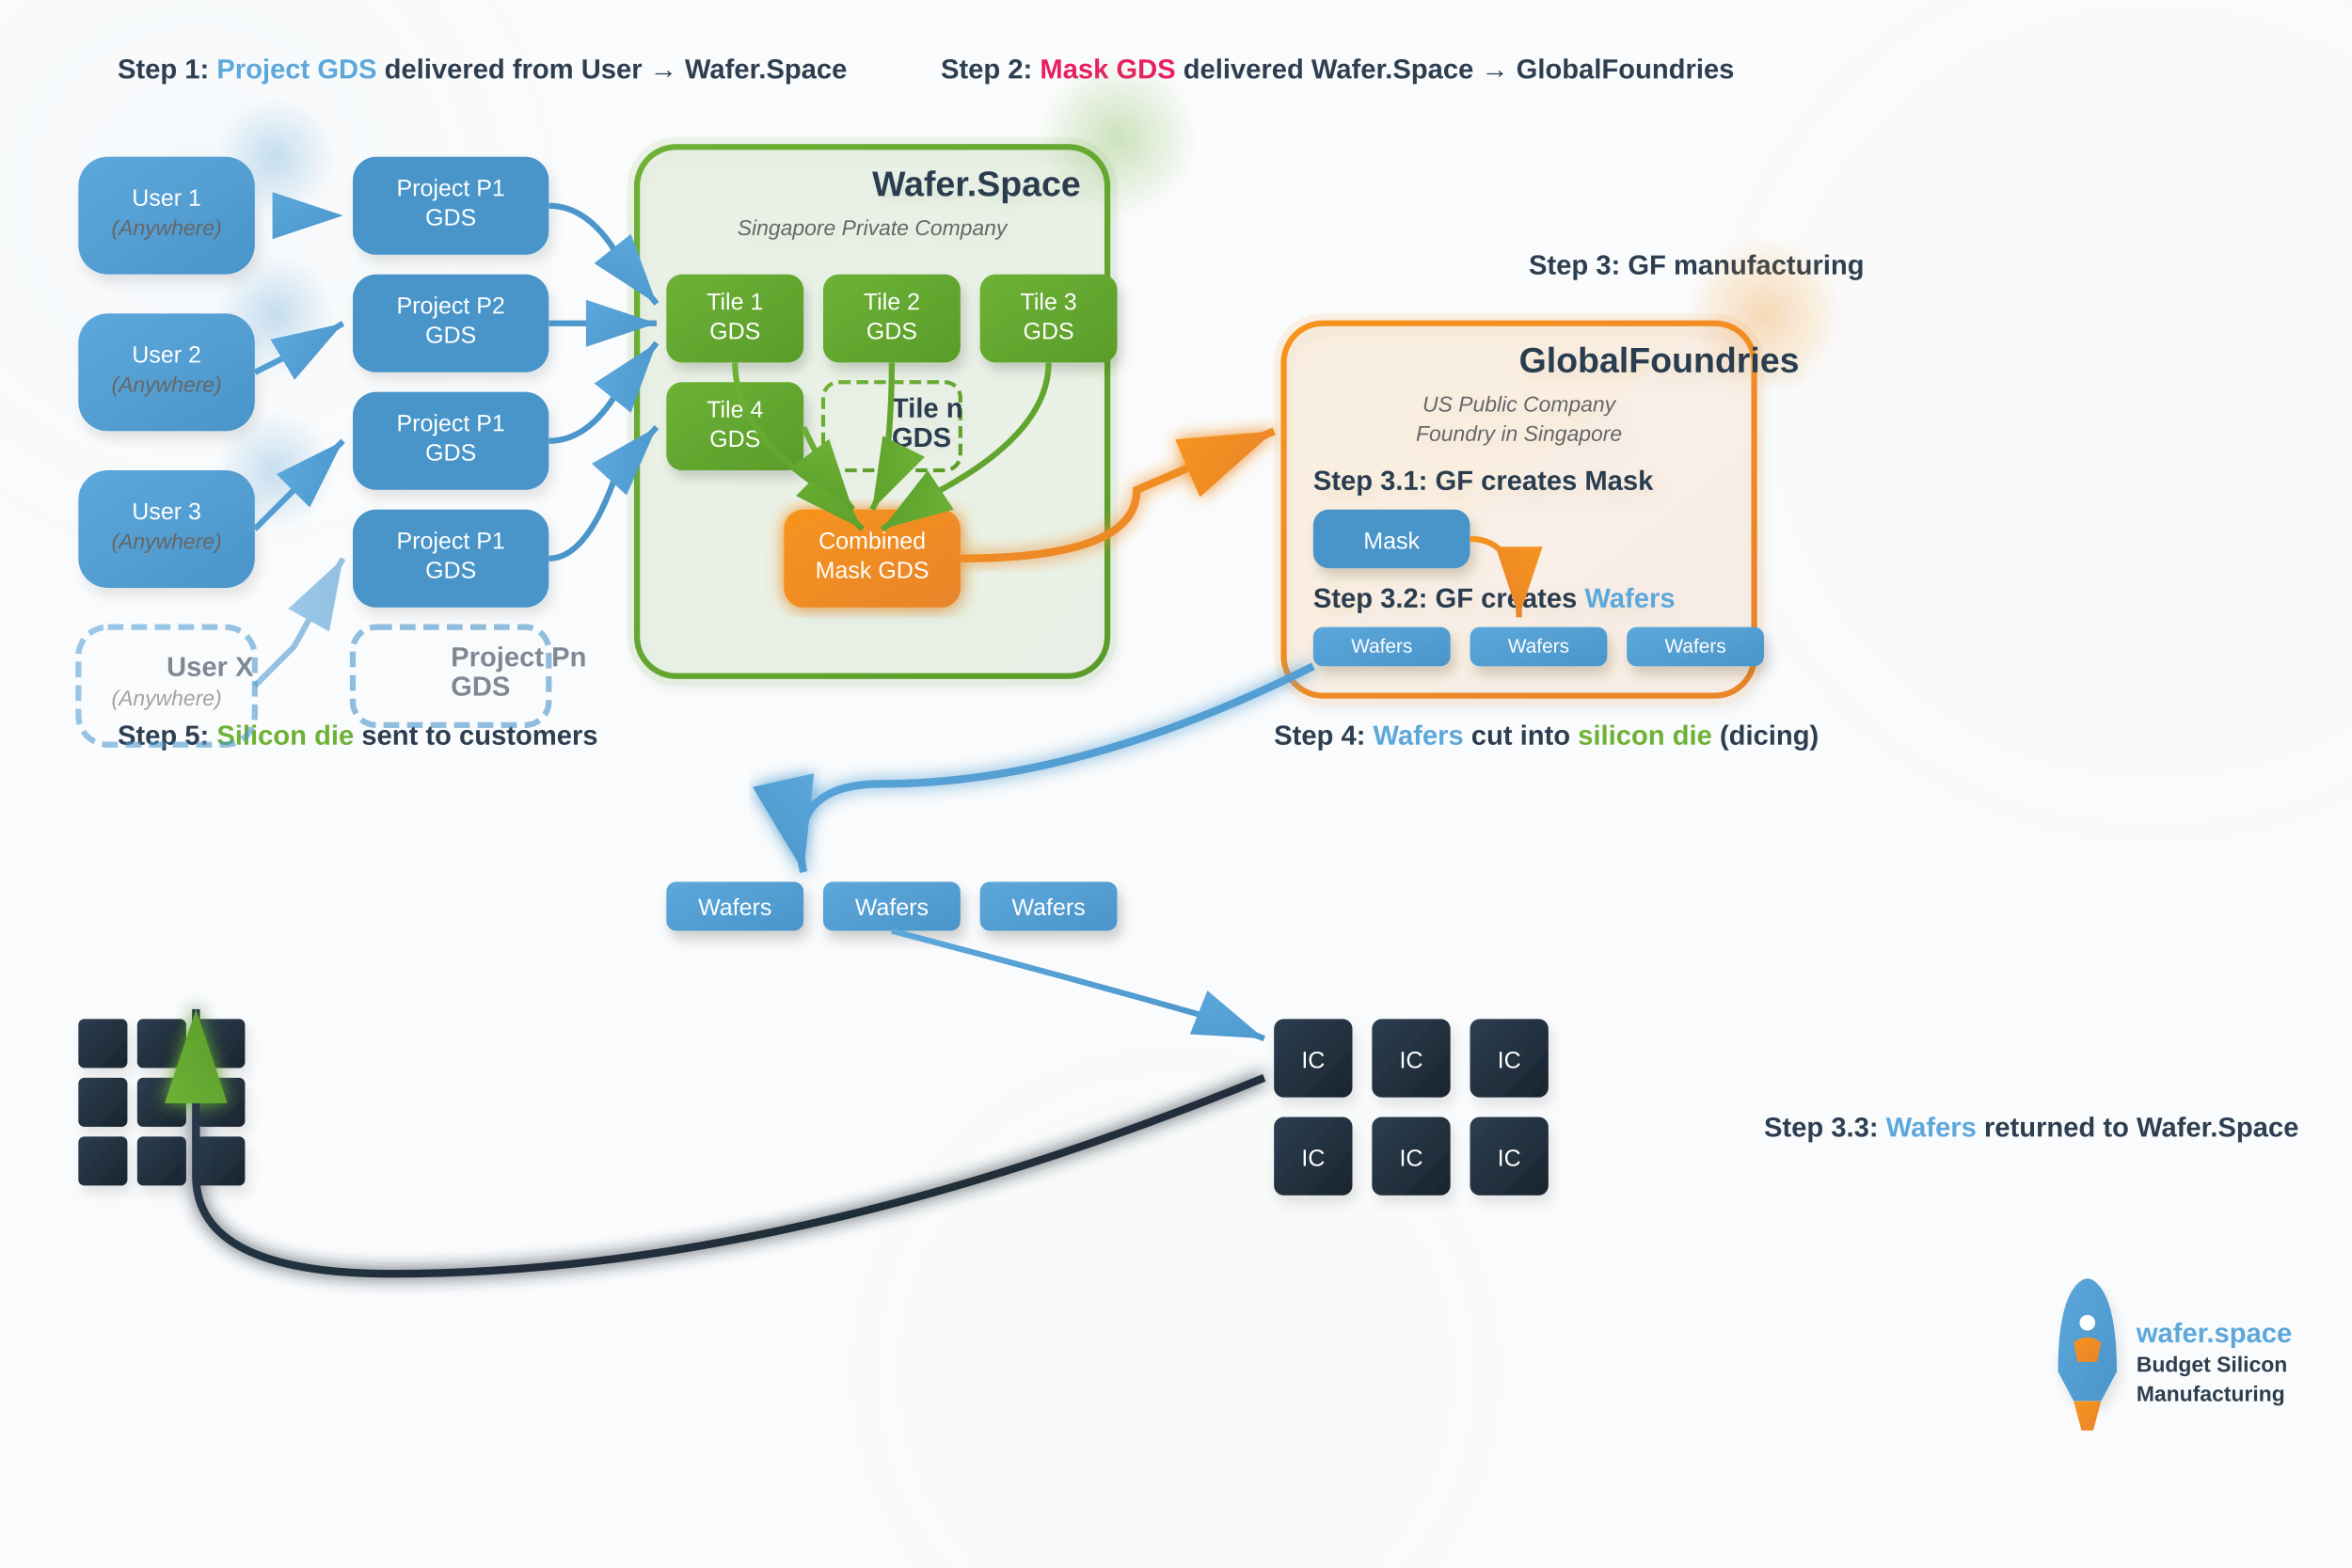
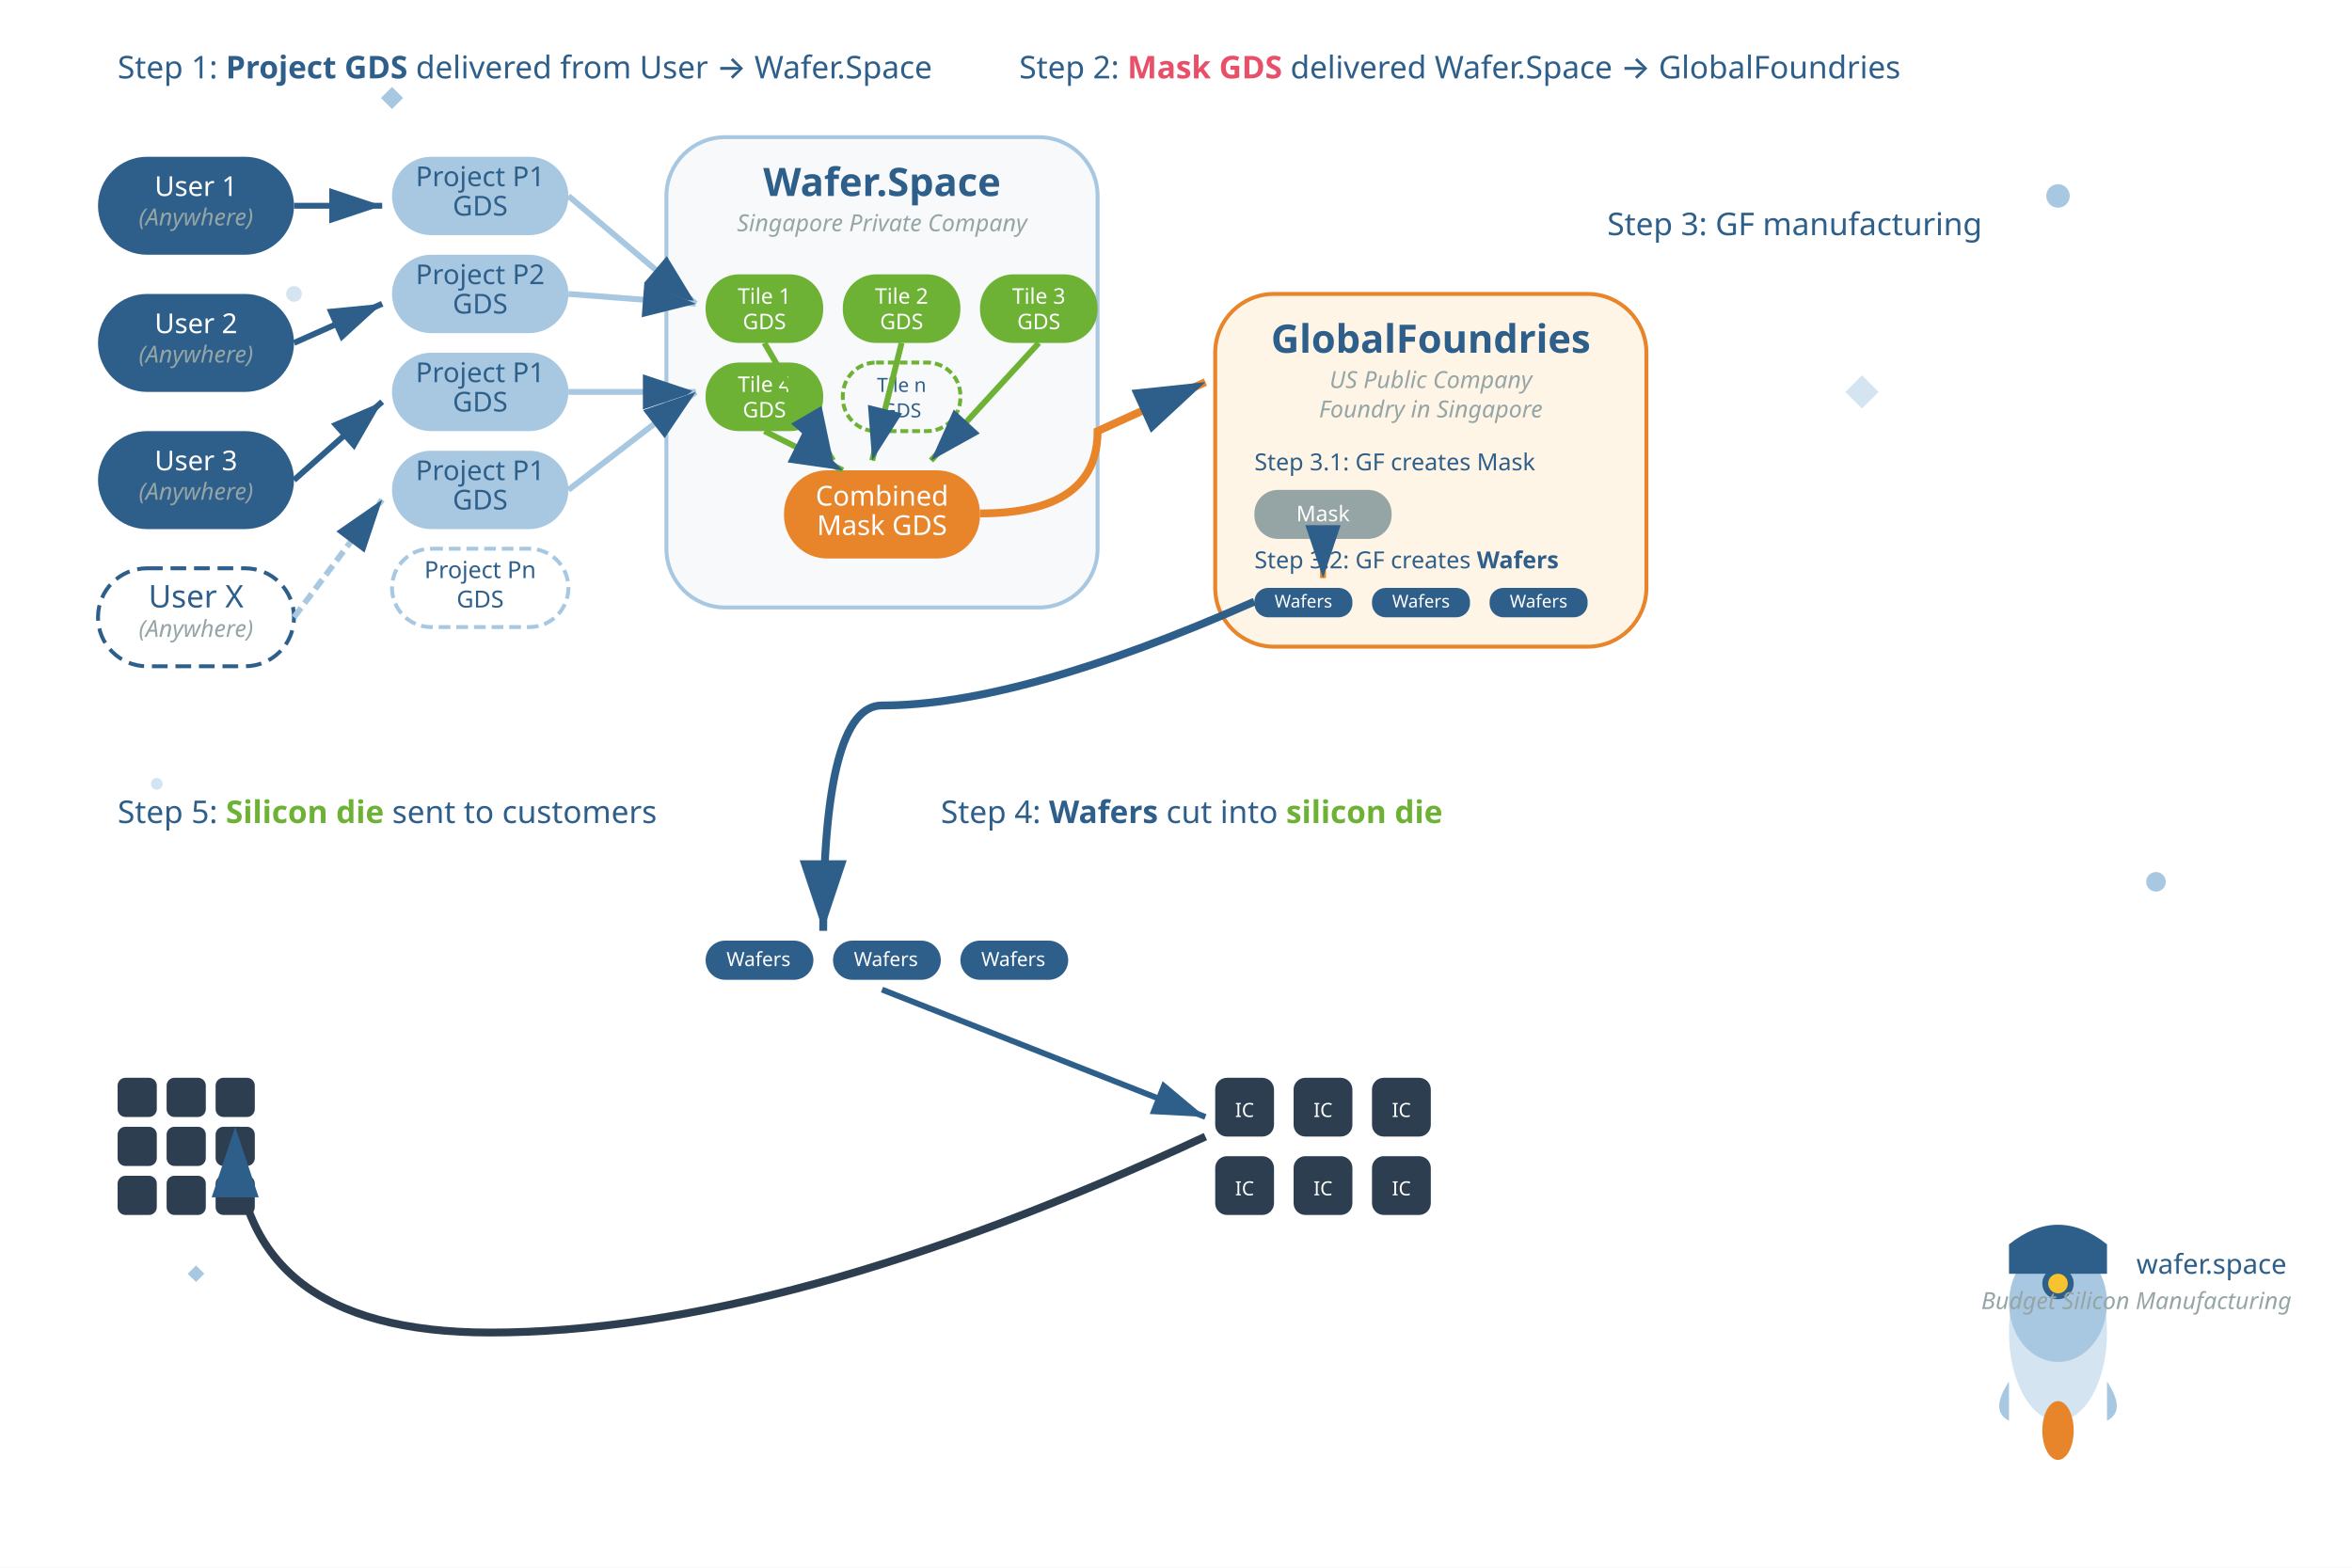
<svg xmlns="http://www.w3.org/2000/svg" viewBox="0 0 1200 800">
  <defs>
-     <linearGradient id="userGradient" x1="0%" y1="0%" x2="100%" y2="100%">
-       <stop offset="0%" style="stop-color:#5ca7db;stop-opacity:1" />
-       <stop offset="100%" style="stop-color:#4a95c9;stop-opacity:1" />
-     </linearGradient>
-     <linearGradient id="waferGradient" x1="0%" y1="0%" x2="100%" y2="100%">
-       <stop offset="0%" style="stop-color:#6db235;stop-opacity:1" />
-       <stop offset="100%" style="stop-color:#5a9c2a;stop-opacity:1" />
-     </linearGradient>
-     <linearGradient id="foundryGradient" x1="0%" y1="0%" x2="100%" y2="100%">
-       <stop offset="0%" style="stop-color:#f7941e;stop-opacity:1" />
-       <stop offset="100%" style="stop-color:#e8842a;stop-opacity:1" />
-     </linearGradient>
-     <linearGradient id="chipGradient" x1="0%" y1="0%" x2="100%" y2="100%">
-       <stop offset="0%" style="stop-color:#2c3e50;stop-opacity:1" />
-       <stop offset="100%" style="stop-color:#1a252f;stop-opacity:1" />
-     </linearGradient>
-     <radialGradient id="glowBlue" cx="50%" cy="50%" r="50%">
-       <stop offset="0%" style="stop-color:#5ca7db;stop-opacity:0.3" />
-       <stop offset="100%" style="stop-color:#5ca7db;stop-opacity:0" />
-     </radialGradient>
-     <radialGradient id="glowGreen" cx="50%" cy="50%" r="50%">
-       <stop offset="0%" style="stop-color:#6db235;stop-opacity:0.3" />
-       <stop offset="100%" style="stop-color:#6db235;stop-opacity:0" />
-     </radialGradient>
-     <radialGradient id="glowOrange" cx="50%" cy="50%" r="50%">
-       <stop offset="0%" style="stop-color:#f7941e;stop-opacity:0.3" />
-       <stop offset="100%" style="stop-color:#f7941e;stop-opacity:0" />
-     </radialGradient>
-     <filter id="dropShadow" x="-50%" y="-50%" width="200%" height="200%">
-       <feGaussianBlur in="SourceAlpha" stdDeviation="3" />
-       <feOffset dx="2" dy="4" result="offset" />
-       <feFlood flood-color="#000000" flood-opacity="0.1" />
-       <feComposite in2="offset" operator="in" />
-       <feMerge>
-         <feMergeNode />
-         <feMergeNode in="SourceGraphic" />
-       </feMerge>
-     </filter>
-     <filter id="glow">
-       <feGaussianBlur stdDeviation="4" result="coloredBlur" />
-       <feMerge>
-         <feMergeNode in="coloredBlur" />
-         <feMergeNode in="SourceGraphic" />
-       </feMerge>
-     </filter>
-     <marker id="arrowhead" markerWidth="12" markerHeight="8" refX="12" refY="4" orient="auto" markerUnits="strokeWidth">
-       <polygon points="0 0, 12 4, 0 8" fill="url(#userGradient)" />
+     <style>
+       .rocket-blue { fill: #2E5F8A; }
+       .rocket-light-blue { fill: #A8C8E1; }
+       .rocket-pale-blue { fill: #D4E4F1; }
+       .rocket-yellow { fill: #F7C32E; }
+       .rocket-orange { fill: #E8842A; }
+       .rocket-green { fill: #6DB235; }
+       .rocket-dark { fill: #2C3E50; }
+       .rocket-light { fill: #F8F9FA; }
+       .rocket-gray { fill: #95A5A6; }
+       
+       .title-text { 
+         font-family: 'Segoe UI', -apple-system, sans-serif; 
+         font-size: 20px; 
+         font-weight: 600; 
+         fill: #2E5F8A; 
+       }
+       .label-text { 
+         font-family: 'Segoe UI', -apple-system, sans-serif; 
+         font-size: 14px; 
+         font-weight: 500; 
+         fill: white; 
+         text-anchor: middle; 
+       }
+       .step-text { 
+         font-family: 'Segoe UI', -apple-system, sans-serif; 
+         font-size: 16px; 
+         font-weight: 500; 
+         fill: #2E5F8A; 
+       }
+       .company-text { 
+         font-family: 'Segoe UI', -apple-system, sans-serif; 
+         font-size: 12px; 
+         font-weight: 400; 
+         fill: #95A5A6; 
+         text-anchor: middle; 
+         font-style: italic; 
+       }
+       
+       .highlight-blue { fill: #2E5F8A; font-weight: 600; }
+       .highlight-magenta { fill: #E8506A; font-weight: 600; }
+       .highlight-green { fill: #6DB235; font-weight: 600; }
+       .highlight-orange { fill: #E8842A; font-weight: 600; }
+     </style>
+     <marker id="arrow" markerWidth="10" markerHeight="10" refX="9" refY="3" orient="auto" markerUnits="strokeWidth">
+       <polygon points="0,0 0,6 9,3" fill="#2E5F8A" />
    </marker>
-     <marker id="arrowheadOrange" markerWidth="12" markerHeight="8" refX="12" refY="4" orient="auto" markerUnits="strokeWidth">
-       <polygon points="0 0, 12 4, 0 8" fill="url(#foundryGradient)" />
-     </marker>
-     <marker id="arrowheadGreen" markerWidth="12" markerHeight="8" refX="12" refY="4" orient="auto" markerUnits="strokeWidth">
-       <polygon points="0 0, 12 4, 0 8" fill="url(#waferGradient)" />
-     </marker>
-     <style>
-       .title-text { font-family: 'Segoe UI', Arial, sans-serif; font-size: 18px; font-weight: bold; fill: #2c3e50; }
-       .step-text { font-family: 'Segoe UI', Arial, sans-serif; font-size: 14px; font-weight: 600; fill: #2c3e50; }
-       .label-text { font-family: 'Segoe UI', Arial, sans-serif; font-size: 12px; font-weight: 500; fill: white; text-anchor: middle; }
-       .company-text { font-family: 'Segoe UI', Arial, sans-serif; font-size: 11px; font-weight: 400; fill: #666; text-anchor: middle; font-style: italic; }
-       .highlight-blue { fill: #5ca7db; font-weight: bold; }
-       .highlight-magenta { fill: #e91e63; font-weight: bold; }
-       .highlight-green { fill: #6db235; font-weight: bold; }
-     </style>
  </defs>
-   <rect width="1200" height="800" fill="#fafbfc" />
-   <circle cx="100" cy="100" r="200" fill="url(#glowBlue)" opacity="0.1" />
-   <circle cx="1100" cy="200" r="250" fill="url(#glowOrange)" opacity="0.1" />
-   <circle cx="600" cy="700" r="180" fill="url(#glowGreen)" opacity="0.1" />
+   <rect width="1200" height="800" fill="white" />
+   <circle cx="150" cy="150" r="4" class="rocket-pale-blue" />
+   <circle cx="1050" cy="100" r="6" class="rocket-light-blue" />
+   <circle cx="80" cy="400" r="3" class="rocket-pale-blue" />
+   <circle cx="1100" cy="450" r="5" class="rocket-light-blue" />
+   <g transform="translate(200,50) rotate(45)">
+     <rect x="-4" y="-4" width="8" height="8" class="rocket-light-blue" />
+   </g>
+   <g transform="translate(950,200) rotate(45)">
+     <rect x="-6" y="-6" width="12" height="12" class="rocket-pale-blue" />
+   </g>
+   <g transform="translate(100,650) rotate(45)">
+     <rect x="-3" y="-3" width="6" height="6" class="rocket-light-blue" />
+   </g>
  <text x="60" y="40" class="step-text">Step 1: <tspan class="highlight-blue">Project GDS</tspan> delivered from User → Wafer.Space</text>
-   <text x="480" y="40" class="step-text">Step 2: <tspan class="highlight-magenta">Mask GDS</tspan> delivered Wafer.Space → GlobalFoundries</text>
-   <text x="60" y="380" class="step-text">Step 5: <tspan class="highlight-green">Silicon die</tspan> sent to customers</text>
-   <text x="650" y="380" class="step-text">Step 4: <tspan class="highlight-blue">Wafers</tspan> cut into <tspan class="highlight-green">silicon die</tspan> (dicing)</text>
-   <text x="780" y="140" class="step-text">Step 3: GF manufacturing</text>
-   <text x="900" y="580" class="step-text">Step 3.3: <tspan class="highlight-blue">Wafers</tspan> returned to Wafer.Space</text>
+   <text x="520" y="40" class="step-text">Step 2: <tspan class="highlight-magenta">Mask GDS</tspan> delivered Wafer.Space → GlobalFoundries</text>
+   <text x="820" y="120" class="step-text">Step 3: GF manufacturing</text>
+   <text x="480" y="420" class="step-text">Step 4: <tspan class="highlight-blue">Wafers</tspan> cut into <tspan class="highlight-green">silicon die</tspan>
+   </text>
+   <text x="60" y="420" class="step-text">Step 5: <tspan class="highlight-green">Silicon die</tspan> sent to customers</text>
  <g id="users">
-     <g filter="url(#dropShadow)">
-       <rect x="40" y="80" width="90" height="60" rx="15" fill="url(#userGradient)" />
-       <circle cx="140" cy="80" r="30" fill="url(#glowBlue)" />
-       <text x="85" y="105" class="label-text">User 1</text>
-       <text x="85" y="120" class="company-text" fill="rgba(255,255,255,0.8)">(Anywhere)</text>
-     </g>
-     <g filter="url(#dropShadow)">
-       <rect x="40" y="160" width="90" height="60" rx="15" fill="url(#userGradient)" />
-       <circle cx="140" cy="160" r="30" fill="url(#glowBlue)" />
-       <text x="85" y="185" class="label-text">User 2</text>
-       <text x="85" y="200" class="company-text" fill="rgba(255,255,255,0.8)">(Anywhere)</text>
-     </g>
-     <g filter="url(#dropShadow)">
-       <rect x="40" y="240" width="90" height="60" rx="15" fill="url(#userGradient)" />
-       <circle cx="140" cy="240" r="30" fill="url(#glowBlue)" />
-       <text x="85" y="265" class="label-text">User 3</text>
-       <text x="85" y="280" class="company-text" fill="rgba(255,255,255,0.8)">(Anywhere)</text>
-     </g>
-     <g opacity="0.6">
-       <rect x="40" y="320" width="90" height="60" rx="15" fill="none" stroke="url(#userGradient)" stroke-width="3" stroke-dasharray="8,4" />
-       <text x="85" y="345" class="step-text">User X</text>
-       <text x="85" y="360" class="company-text">(Anywhere)</text>
-     </g>
+     <rect x="50" y="80" width="100" height="50" rx="25" class="rocket-blue" />
+     <text x="100" y="100" class="label-text">User 1</text>
+     <text x="100" y="115" class="company-text" fill="rgba(255,255,255,0.8)">(Anywhere)</text>
+     <rect x="50" y="150" width="100" height="50" rx="25" class="rocket-blue" />
+     <text x="100" y="170" class="label-text">User 2</text>
+     <text x="100" y="185" class="company-text" fill="rgba(255,255,255,0.8)">(Anywhere)</text>
+     <rect x="50" y="220" width="100" height="50" rx="25" class="rocket-blue" />
+     <text x="100" y="240" class="label-text">User 3</text>
+     <text x="100" y="255" class="company-text" fill="rgba(255,255,255,0.8)">(Anywhere)</text>
+     <rect x="50" y="290" width="100" height="50" rx="25" fill="none" stroke="#2E5F8A" stroke-width="2" stroke-dasharray="8,4" />
+     <text x="100" y="310" class="step-text" style="text-anchor: middle;">User X</text>
+     <text x="100" y="325" class="company-text">(Anywhere)</text>
  </g>
  <g id="project-gds">
-     <g filter="url(#dropShadow)">
-       <rect x="180" y="80" width="100" height="50" rx="12" fill="#4a95c9" />
-       <text x="230" y="100" class="label-text">Project P1</text>
-       <text x="230" y="115" class="label-text">GDS</text>
-     </g>
-     <g filter="url(#dropShadow)">
-       <rect x="180" y="140" width="100" height="50" rx="12" fill="#4a95c9" />
-       <text x="230" y="160" class="label-text">Project P2</text>
-       <text x="230" y="175" class="label-text">GDS</text>
-     </g>
-     <g filter="url(#dropShadow)">
-       <rect x="180" y="200" width="100" height="50" rx="12" fill="#4a95c9" />
-       <text x="230" y="220" class="label-text">Project P1</text>
-       <text x="230" y="235" class="label-text">GDS</text>
-     </g>
-     <g filter="url(#dropShadow)">
-       <rect x="180" y="260" width="100" height="50" rx="12" fill="#4a95c9" />
-       <text x="230" y="280" class="label-text">Project P1</text>
-       <text x="230" y="295" class="label-text">GDS</text>
-     </g>
-     <g opacity="0.6">
-       <rect x="180" y="320" width="100" height="50" rx="12" fill="none" stroke="#4a95c9" stroke-width="3" stroke-dasharray="8,4" />
-       <text x="230" y="340" class="step-text">Project Pn</text>
-       <text x="230" y="355" class="step-text">GDS</text>
-     </g>
-   </g>
-   <g id="wafer-space" filter="url(#dropShadow)">
-     <rect x="320" y="70" width="250" height="280" rx="25" fill="url(#waferGradient)" opacity="0.1" />
-     <rect x="325" y="75" width="240" height="270" rx="20" fill="none" stroke="url(#waferGradient)" stroke-width="3" />
-     <circle cx="570" cy="70" r="40" fill="url(#glowGreen)" />
-     <text x="445" y="100" class="title-text">Wafer.Space</text>
-     <text x="445" y="120" class="company-text">Singapore Private Company</text>
-     <g id="tiles">
-       <rect x="340" y="140" width="70" height="45" rx="8" fill="url(#waferGradient)" filter="url(#dropShadow)" />
-       <text x="375" y="158" class="label-text">Tile 1</text>
-       <text x="375" y="173" class="label-text">GDS</text>
-       <rect x="420" y="140" width="70" height="45" rx="8" fill="url(#waferGradient)" filter="url(#dropShadow)" />
-       <text x="455" y="158" class="label-text">Tile 2</text>
-       <text x="455" y="173" class="label-text">GDS</text>
-       <rect x="500" y="140" width="70" height="45" rx="8" fill="url(#waferGradient)" filter="url(#dropShadow)" />
-       <text x="535" y="158" class="label-text">Tile 3</text>
-       <text x="535" y="173" class="label-text">GDS</text>
-       <rect x="340" y="195" width="70" height="45" rx="8" fill="url(#waferGradient)" filter="url(#dropShadow)" />
-       <text x="375" y="213" class="label-text">Tile 4</text>
-       <text x="375" y="228" class="label-text">GDS</text>
-       <rect x="420" y="195" width="70" height="45" rx="8" fill="none" stroke="url(#waferGradient)" stroke-width="2" stroke-dasharray="6,3" />
-       <text x="455" y="213" class="step-text">Tile n</text>
-       <text x="455" y="228" class="step-text">GDS</text>
-     </g>
-     <g filter="url(#glow)">
-       <rect x="400" y="260" width="90" height="50" rx="10" fill="url(#foundryGradient)" />
-       <text x="445" y="280" class="label-text">Combined</text>
-       <text x="445" y="295" class="label-text">Mask GDS</text>
-     </g>
-     <g id="wafers-return">
-       <rect x="340" y="450" width="70" height="25" rx="5" fill="url(#userGradient)" filter="url(#dropShadow)" />
-       <text x="375" y="467" class="label-text">Wafers</text>
-       <rect x="420" y="450" width="70" height="25" rx="5" fill="url(#userGradient)" filter="url(#dropShadow)" />
-       <text x="455" y="467" class="label-text">Wafers</text>
-       <rect x="500" y="450" width="70" height="25" rx="5" fill="url(#userGradient)" filter="url(#dropShadow)" />
-       <text x="535" y="467" class="label-text">Wafers</text>
-     </g>
-   </g>
-   <g id="globalfoundries" filter="url(#dropShadow)">
-     <rect x="650" y="160" width="250" height="200" rx="25" fill="url(#foundryGradient)" opacity="0.1" />
-     <rect x="655" y="165" width="240" height="190" rx="20" fill="none" stroke="url(#foundryGradient)" stroke-width="3" />
-     <circle cx="900" cy="160" r="40" fill="url(#glowOrange)" />
-     <text x="775" y="190" class="title-text">GlobalFoundries</text>
-     <text x="775" y="210" class="company-text">US Public Company</text>
-     <text x="775" y="225" class="company-text">Foundry in Singapore</text>
-     <g>
-       <text x="670" y="250" class="step-text">Step 3.1: GF creates Mask</text>
-       <rect x="670" y="260" width="80" height="30" rx="8" fill="#4a95c9" filter="url(#dropShadow)" />
-       <text x="710" y="280" class="label-text">Mask</text>
-       <text x="670" y="310" class="step-text">Step 3.2: GF creates <tspan class="highlight-blue">Wafers</tspan>
-       </text>
-       <rect x="670" y="320" width="70" height="20" rx="5" fill="url(#userGradient)" filter="url(#dropShadow)" />
-       <text x="705" y="333" class="label-text" style="font-size: 10px;">Wafers</text>
-       <rect x="750" y="320" width="70" height="20" rx="5" fill="url(#userGradient)" filter="url(#dropShadow)" />
-       <text x="785" y="333" class="label-text" style="font-size: 10px;">Wafers</text>
-       <rect x="830" y="320" width="70" height="20" rx="5" fill="url(#userGradient)" filter="url(#dropShadow)" />
-       <text x="865" y="333" class="label-text" style="font-size: 10px;">Wafers</text>
-     </g>
+     <rect x="200" y="80" width="90" height="40" rx="20" class="rocket-light-blue" />
+     <text x="245" y="95" class="label-text" style="fill: #2E5F8A;">Project P1</text>
+     <text x="245" y="110" class="label-text" style="fill: #2E5F8A;">GDS</text>
+     <rect x="200" y="130" width="90" height="40" rx="20" class="rocket-light-blue" />
+     <text x="245" y="145" class="label-text" style="fill: #2E5F8A;">Project P2</text>
+     <text x="245" y="160" class="label-text" style="fill: #2E5F8A;">GDS</text>
+     <rect x="200" y="180" width="90" height="40" rx="20" class="rocket-light-blue" />
+     <text x="245" y="195" class="label-text" style="fill: #2E5F8A;">Project P1</text>
+     <text x="245" y="210" class="label-text" style="fill: #2E5F8A;">GDS</text>
+     <rect x="200" y="230" width="90" height="40" rx="20" class="rocket-light-blue" />
+     <text x="245" y="245" class="label-text" style="fill: #2E5F8A;">Project P1</text>
+     <text x="245" y="260" class="label-text" style="fill: #2E5F8A;">GDS</text>
+     <rect x="200" y="280" width="90" height="40" rx="20" fill="none" stroke="#A8C8E1" stroke-width="2" stroke-dasharray="6,3" />
+     <text x="245" y="295" class="step-text" style="text-anchor: middle; font-size: 12px;">Project Pn</text>
+     <text x="245" y="310" class="step-text" style="text-anchor: middle; font-size: 12px;">GDS</text>
+   </g>
+   <g id="wafer-space">
+     <rect x="340" y="70" width="220" height="240" rx="30" fill="#F8F9FA" stroke="#A8C8E1" stroke-width="2" />
+     <text x="450" y="100" class="title-text" style="text-anchor: middle;">Wafer.Space</text>
+     <text x="450" y="118" class="company-text">Singapore Private Company</text>
+     <rect x="360" y="140" width="60" height="35" rx="17" class="rocket-green" />
+     <text x="390" y="155" class="label-text" style="font-size: 11px;">Tile 1</text>
+     <text x="390" y="168" class="label-text" style="font-size: 11px;">GDS</text>
+     <rect x="430" y="140" width="60" height="35" rx="17" class="rocket-green" />
+     <text x="460" y="155" class="label-text" style="font-size: 11px;">Tile 2</text>
+     <text x="460" y="168" class="label-text" style="font-size: 11px;">GDS</text>
+     <rect x="500" y="140" width="60" height="35" rx="17" class="rocket-green" />
+     <text x="530" y="155" class="label-text" style="font-size: 11px;">Tile 3</text>
+     <text x="530" y="168" class="label-text" style="font-size: 11px;">GDS</text>
+     <rect x="360" y="185" width="60" height="35" rx="17" class="rocket-green" />
+     <text x="390" y="200" class="label-text" style="font-size: 11px;">Tile 4</text>
+     <text x="390" y="213" class="label-text" style="font-size: 11px;">GDS</text>
+     <rect x="430" y="185" width="60" height="35" rx="17" fill="none" stroke="#6DB235" stroke-width="2" stroke-dasharray="4,2" />
+     <text x="460" y="200" class="step-text" style="text-anchor: middle; font-size: 10px;">Tile n</text>
+     <text x="460" y="213" class="step-text" style="text-anchor: middle; font-size: 10px;">GDS</text>
+     <rect x="400" y="240" width="100" height="45" rx="22" class="rocket-orange" />
+     <text x="450" y="258" class="label-text">Combined</text>
+     <text x="450" y="273" class="label-text">Mask GDS</text>
+     <rect x="360" y="480" width="55" height="20" rx="10" class="rocket-blue" />
+     <text x="387" y="493" class="label-text" style="font-size: 10px;">Wafers</text>
+     <rect x="425" y="480" width="55" height="20" rx="10" class="rocket-blue" />
+     <text x="452" y="493" class="label-text" style="font-size: 10px;">Wafers</text>
+     <rect x="490" y="480" width="55" height="20" rx="10" class="rocket-blue" />
+     <text x="517" y="493" class="label-text" style="font-size: 10px;">Wafers</text>
+   </g>
+   <g id="globalfoundries">
+     <rect x="620" y="150" width="220" height="180" rx="30" fill="#FEF5E7" stroke="#E8842A" stroke-width="2" />
+     <text x="730" y="180" class="title-text" style="text-anchor: middle;">GlobalFoundries</text>
+     <text x="730" y="198" class="company-text">US Public Company</text>
+     <text x="730" y="213" class="company-text">Foundry in Singapore</text>
+     <text x="640" y="240" class="step-text" style="font-size: 12px;">Step 3.1: GF creates Mask</text>
+     <rect x="640" y="250" width="70" height="25" rx="12" class="rocket-gray" />
+     <text x="675" y="266" class="label-text" style="font-size: 11px;">Mask</text>
+     <text x="640" y="290" class="step-text" style="font-size: 12px;">Step 3.2: GF creates <tspan class="highlight-blue">Wafers</tspan>
+     </text>
+     <rect x="640" y="300" width="50" height="15" rx="7" class="rocket-blue" />
+     <text x="665" y="310" class="label-text" style="font-size: 9px;">Wafers</text>
+     <rect x="700" y="300" width="50" height="15" rx="7" class="rocket-blue" />
+     <text x="725" y="310" class="label-text" style="font-size: 9px;">Wafers</text>
+     <rect x="760" y="300" width="50" height="15" rx="7" class="rocket-blue" />
+     <text x="785" y="310" class="label-text" style="font-size: 9px;">Wafers</text>
  </g>
  <g id="ic-chips">
-     <rect x="650" y="520" width="40" height="40" rx="5" fill="url(#chipGradient)" filter="url(#dropShadow)" />
-     <text x="670" y="545" class="label-text">IC</text>
-     <rect x="700" y="520" width="40" height="40" rx="5" fill="url(#chipGradient)" filter="url(#dropShadow)" />
-     <text x="720" y="545" class="label-text">IC</text>
-     <rect x="750" y="520" width="40" height="40" rx="5" fill="url(#chipGradient)" filter="url(#dropShadow)" />
-     <text x="770" y="545" class="label-text">IC</text>
-     <rect x="650" y="570" width="40" height="40" rx="5" fill="url(#chipGradient)" filter="url(#dropShadow)" />
-     <text x="670" y="595" class="label-text">IC</text>
-     <rect x="700" y="570" width="40" height="40" rx="5" fill="url(#chipGradient)" filter="url(#dropShadow)" />
-     <text x="720" y="595" class="label-text">IC</text>
-     <rect x="750" y="570" width="40" height="40" rx="5" fill="url(#chipGradient)" filter="url(#dropShadow)" />
-     <text x="770" y="595" class="label-text">IC</text>
+     <rect x="620" y="550" width="30" height="30" rx="6" class="rocket-dark" />
+     <text x="635" y="570" class="label-text" style="font-size: 10px;">IC</text>
+     <rect x="660" y="550" width="30" height="30" rx="6" class="rocket-dark" />
+     <text x="675" y="570" class="label-text" style="font-size: 10px;">IC</text>
+     <rect x="700" y="550" width="30" height="30" rx="6" class="rocket-dark" />
+     <text x="715" y="570" class="label-text" style="font-size: 10px;">IC</text>
+     <rect x="620" y="590" width="30" height="30" rx="6" class="rocket-dark" />
+     <text x="635" y="610" class="label-text" style="font-size: 10px;">IC</text>
+     <rect x="660" y="590" width="30" height="30" rx="6" class="rocket-dark" />
+     <text x="675" y="610" class="label-text" style="font-size: 10px;">IC</text>
+     <rect x="700" y="590" width="30" height="30" rx="6" class="rocket-dark" />
+     <text x="715" y="610" class="label-text" style="font-size: 10px;">IC</text>
  </g>
  <g id="customer-chips">
-     <rect x="40" y="520" width="25" height="25" rx="3" fill="url(#chipGradient)" filter="url(#dropShadow)" />
-     <rect x="70" y="520" width="25" height="25" rx="3" fill="url(#chipGradient)" filter="url(#dropShadow)" />
-     <rect x="100" y="520" width="25" height="25" rx="3" fill="url(#chipGradient)" filter="url(#dropShadow)" />
-     <rect x="40" y="550" width="25" height="25" rx="3" fill="url(#chipGradient)" filter="url(#dropShadow)" />
-     <rect x="70" y="550" width="25" height="25" rx="3" fill="url(#chipGradient)" filter="url(#dropShadow)" />
-     <rect x="100" y="550" width="25" height="25" rx="3" fill="url(#chipGradient)" filter="url(#dropShadow)" />
-     <rect x="40" y="580" width="25" height="25" rx="3" fill="url(#chipGradient)" filter="url(#dropShadow)" />
-     <rect x="70" y="580" width="25" height="25" rx="3" fill="url(#chipGradient)" filter="url(#dropShadow)" />
-     <rect x="100" y="580" width="25" height="25" rx="3" fill="url(#chipGradient)" filter="url(#dropShadow)" />
-   </g>
-   <path d="M130 110 Q140 110 150 110 L175 110" stroke="url(#userGradient)" stroke-width="3" fill="none" marker-end="url(#arrowhead)" />
-   <path d="M130 190 Q140 185 150 180 L175 165" stroke="url(#userGradient)" stroke-width="3" fill="none" marker-end="url(#arrowhead)" />
-   <path d="M130 270 Q140 260 150 250 L175 225" stroke="url(#userGradient)" stroke-width="3" fill="none" marker-end="url(#arrowhead)" />
-   <path d="M130 350 Q140 340 150 330 L175 285" stroke="url(#userGradient)" stroke-width="3" fill="none" marker-end="url(#arrowhead)" opacity="0.6" />
-   <path d="M280 105 Q300 105 315 130 L335 155" stroke="#4a95c9" stroke-width="3" fill="none" marker-end="url(#arrowhead)" />
-   <path d="M280 165 Q300 165 315 165 L335 165" stroke="#4a95c9" stroke-width="3" fill="none" marker-end="url(#arrowhead)" />
-   <path d="M280 225 Q300 225 315 200 L335 175" stroke="#4a95c9" stroke-width="3" fill="none" marker-end="url(#arrowhead)" />
-   <path d="M280 285 Q300 285 315 240 L335 218" stroke="#4a95c9" stroke-width="3" fill="none" marker-end="url(#arrowhead)" />
-   <path d="M375 185 Q375 220 420 250 L440 270" stroke="url(#waferGradient)" stroke-width="3" fill="none" marker-end="url(#arrowheadGreen)" />
-   <path d="M455 185 Q455 220 450 250 L445 260" stroke="url(#waferGradient)" stroke-width="3" fill="none" marker-end="url(#arrowheadGreen)" />
-   <path d="M535 185 Q535 220 480 250 L450 270" stroke="url(#waferGradient)" stroke-width="3" fill="none" marker-end="url(#arrowheadGreen)" />
-   <path d="M410 218 Q420 240 435 260" stroke="url(#waferGradient)" stroke-width="3" fill="none" marker-end="url(#arrowheadGreen)" />
-   <path d="M490 285 Q580 285 580 250 L650 220" stroke="url(#foundryGradient)" stroke-width="4" fill="none" marker-end="url(#arrowheadOrange)" filter="url(#glow)" />
-   <path d="M750 275 Q775 275 775 315" stroke="url(#foundryGradient)" stroke-width="3" fill="none" marker-end="url(#arrowheadOrange)" />
-   <path d="M670 340 Q550 400 450 400 Q400 400 410 445" stroke="url(#userGradient)" stroke-width="4" fill="none" marker-end="url(#arrowhead)" filter="url(#glow)" />
-   <path d="M455 475 Q550 500 620 520 L645 530" stroke="url(#userGradient)" stroke-width="3" fill="none" marker-end="url(#arrowhead)" />
-   <path d="M645 550 Q400 650 200 650 Q100 650 100 600 L100 515" stroke="url(#chipGradient)" stroke-width="4" fill="none" marker-end="url(#arrowheadGreen)" filter="url(#glow)" />
-   <g id="rocket" transform="translate(1050, 650)">
-     <path d="M30,50 Q30,15 20,5 Q15,0 10,5 Q0,15 0,50 L8,65 L22,65 Z" fill="url(#userGradient)" filter="url(#dropShadow)" />
-     <path d="M8,35 Q15,30 22,35 L20,45 L10,45 Z" fill="url(#foundryGradient)" />
-     <circle cx="15" cy="25" r="4" fill="white" />
-     <path d="M8,65 L12,80 L18,80 L22,65" fill="url(#foundryGradient)" />
-     <text x="40" y="35" class="step-text" style="fill: #5ca7db;">wafer.space</text>
-     <text x="40" y="50" class="step-text" style="font-size: 11px;">Budget Silicon</text>
-     <text x="40" y="65" class="step-text" style="font-size: 11px;">Manufacturing</text>
+     <rect x="60" y="550" width="20" height="20" rx="4" class="rocket-dark" />
+     <rect x="85" y="550" width="20" height="20" rx="4" class="rocket-dark" />
+     <rect x="110" y="550" width="20" height="20" rx="4" class="rocket-dark" />
+     <rect x="60" y="575" width="20" height="20" rx="4" class="rocket-dark" />
+     <rect x="85" y="575" width="20" height="20" rx="4" class="rocket-dark" />
+     <rect x="110" y="575" width="20" height="20" rx="4" class="rocket-dark" />
+     <rect x="60" y="600" width="20" height="20" rx="4" class="rocket-dark" />
+     <rect x="85" y="600" width="20" height="20" rx="4" class="rocket-dark" />
+     <rect x="110" y="600" width="20" height="20" rx="4" class="rocket-dark" />
+   </g>
+   <line x1="150" y1="105" x2="195" y2="105" stroke="#2E5F8A" stroke-width="3" marker-end="url(#arrow)" />
+   <line x1="150" y1="175" x2="195" y2="155" stroke="#2E5F8A" stroke-width="3" marker-end="url(#arrow)" />
+   <line x1="150" y1="245" x2="195" y2="205" stroke="#2E5F8A" stroke-width="3" marker-end="url(#arrow)" />
+   <line x1="150" y1="315" x2="195" y2="255" stroke="#A8C8E1" stroke-width="3" stroke-dasharray="6,3" marker-end="url(#arrow)" />
+   <line x1="290" y1="100" x2="355" y2="155" stroke="#A8C8E1" stroke-width="3" marker-end="url(#arrow)" />
+   <line x1="290" y1="150" x2="355" y2="155" stroke="#A8C8E1" stroke-width="3" marker-end="url(#arrow)" />
+   <line x1="290" y1="200" x2="355" y2="200" stroke="#A8C8E1" stroke-width="3" marker-end="url(#arrow)" />
+   <line x1="290" y1="250" x2="355" y2="200" stroke="#A8C8E1" stroke-width="3" marker-end="url(#arrow)" />
+   <line x1="390" y1="175" x2="425" y2="235" stroke="#6DB235" stroke-width="3" marker-end="url(#arrow)" />
+   <line x1="460" y1="175" x2="445" y2="235" stroke="#6DB235" stroke-width="3" marker-end="url(#arrow)" />
+   <line x1="530" y1="175" x2="475" y2="235" stroke="#6DB235" stroke-width="3" marker-end="url(#arrow)" />
+   <line x1="390" y1="220" x2="430" y2="240" stroke="#6DB235" stroke-width="3" marker-end="url(#arrow)" />
+   <path d="M 500 262 Q 560 262 560 220 L 615 195" stroke="#E8842A" stroke-width="4" fill="none" marker-end="url(#arrow)" />
+   <line x1="675" y1="275" x2="675" y2="295" stroke="#E8842A" stroke-width="3" marker-end="url(#arrow)" />
+   <path d="M 640 307 Q 520 360 450 360 Q 420 360 420 475" stroke="#2E5F8A" stroke-width="4" fill="none" marker-end="url(#arrow)" />
+   <line x1="450" y1="505" x2="615" y2="570" stroke="#2E5F8A" stroke-width="3" marker-end="url(#arrow)" />
+   <path d="M 615 580 Q 400 680 250 680 Q 120 680 120 575" stroke="#2C3E50" stroke-width="4" fill="none" marker-end="url(#arrow)" />
+   <g id="rocket" transform="translate(1000, 600)">
+     <ellipse cx="50" cy="80" rx="25" ry="45" class="rocket-pale-blue" />
+     <ellipse cx="50" cy="65" rx="25" ry="30" class="rocket-light-blue" />
+     <path d="M 25 35 Q 50 15 75 35 L 75 50 L 25 50 Z" class="rocket-blue" />
+     <circle cx="50" cy="55" r="8" class="rocket-blue" />
+     <circle cx="50" cy="55" r="5" class="rocket-yellow" />
+     <path d="M 25 105 Q 15 120 25 125 L 25 105" class="rocket-light-blue" />
+     <path d="M 75 105 Q 85 120 75 125 L 75 105" class="rocket-light-blue" />
+     <ellipse cx="50" cy="130" rx="8" ry="15" class="rocket-orange" />
+     <text x="90" y="50" class="step-text" style="font-size: 14px;">wafer.space</text>
+     <text x="90" y="68" class="company-text" style="font-size: 12px;">Budget Silicon Manufacturing</text>
  </g>
</svg>
